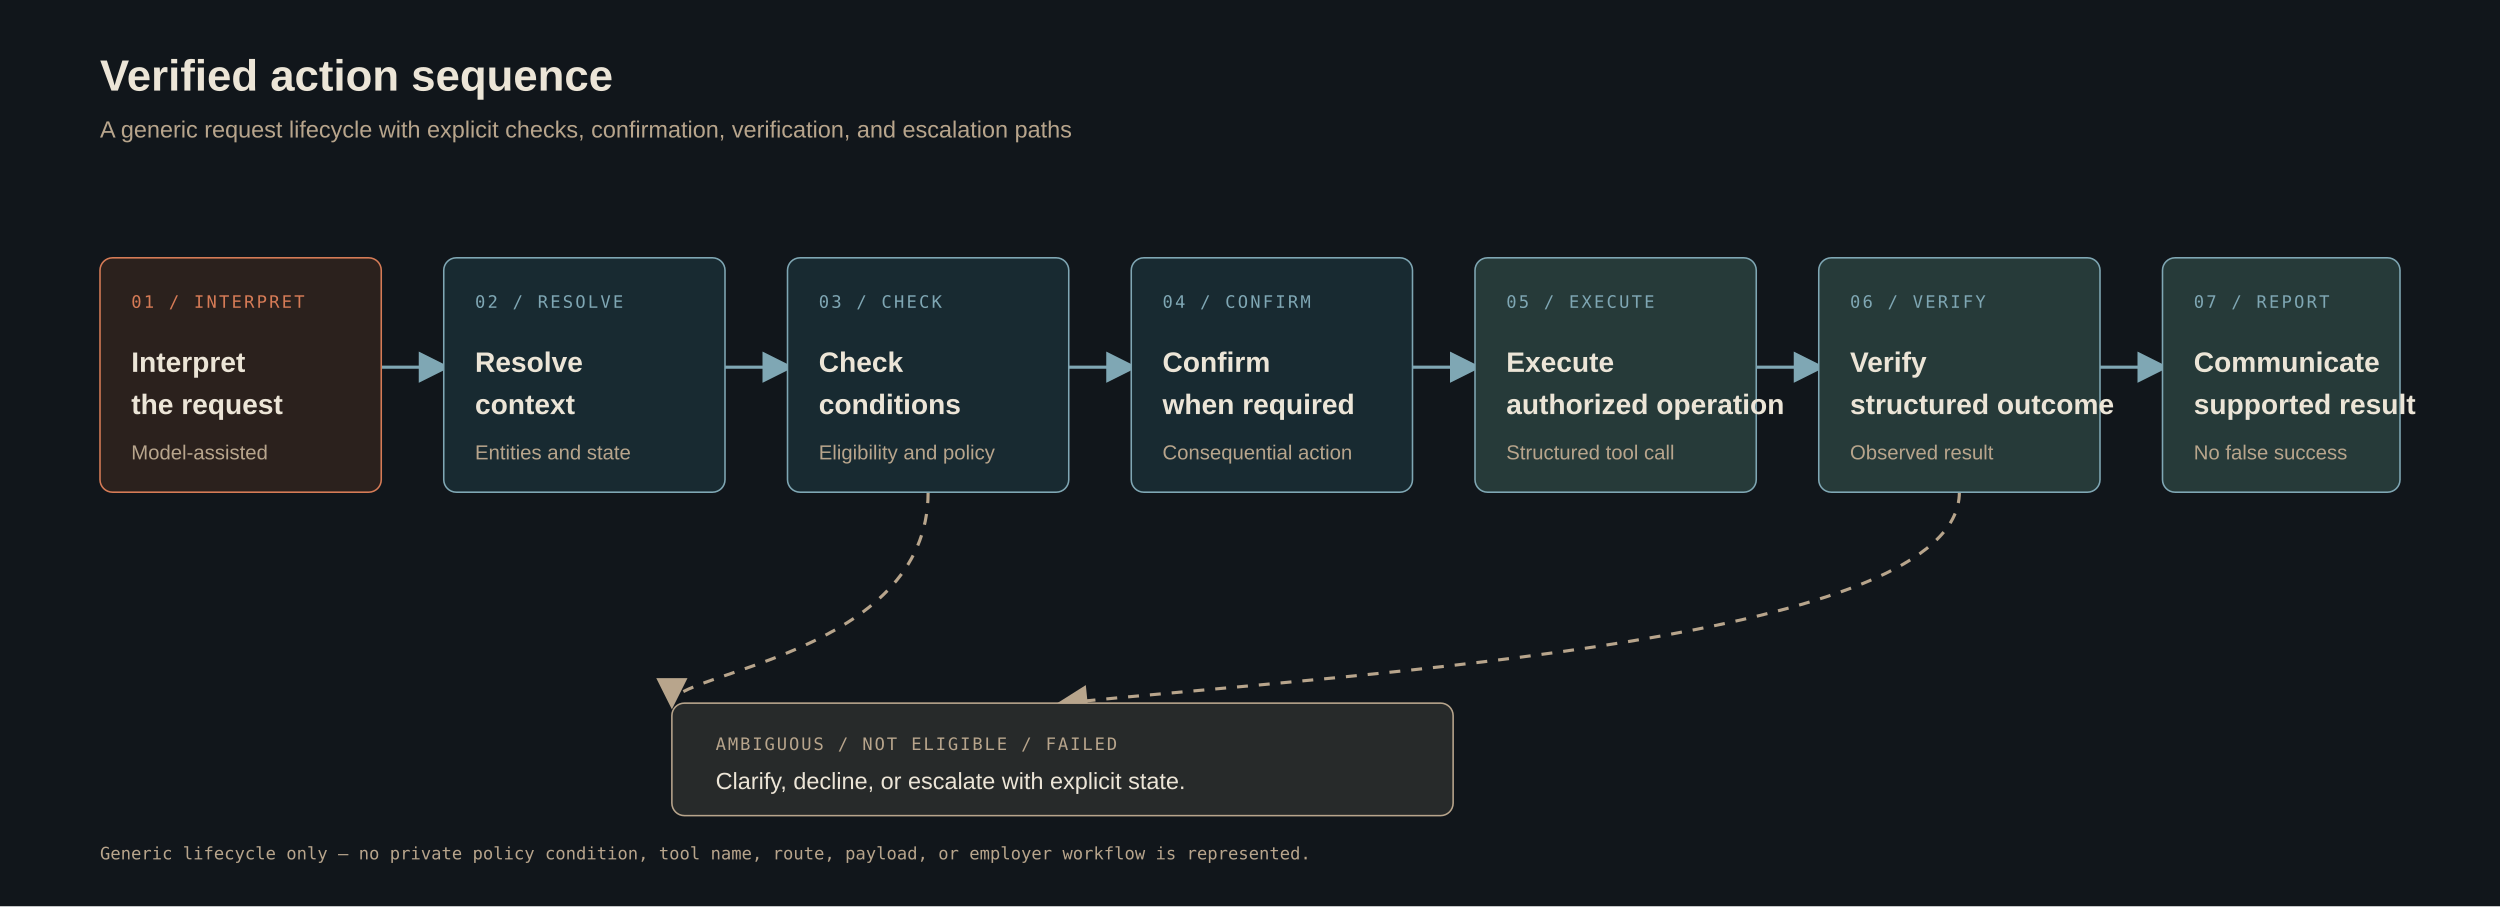
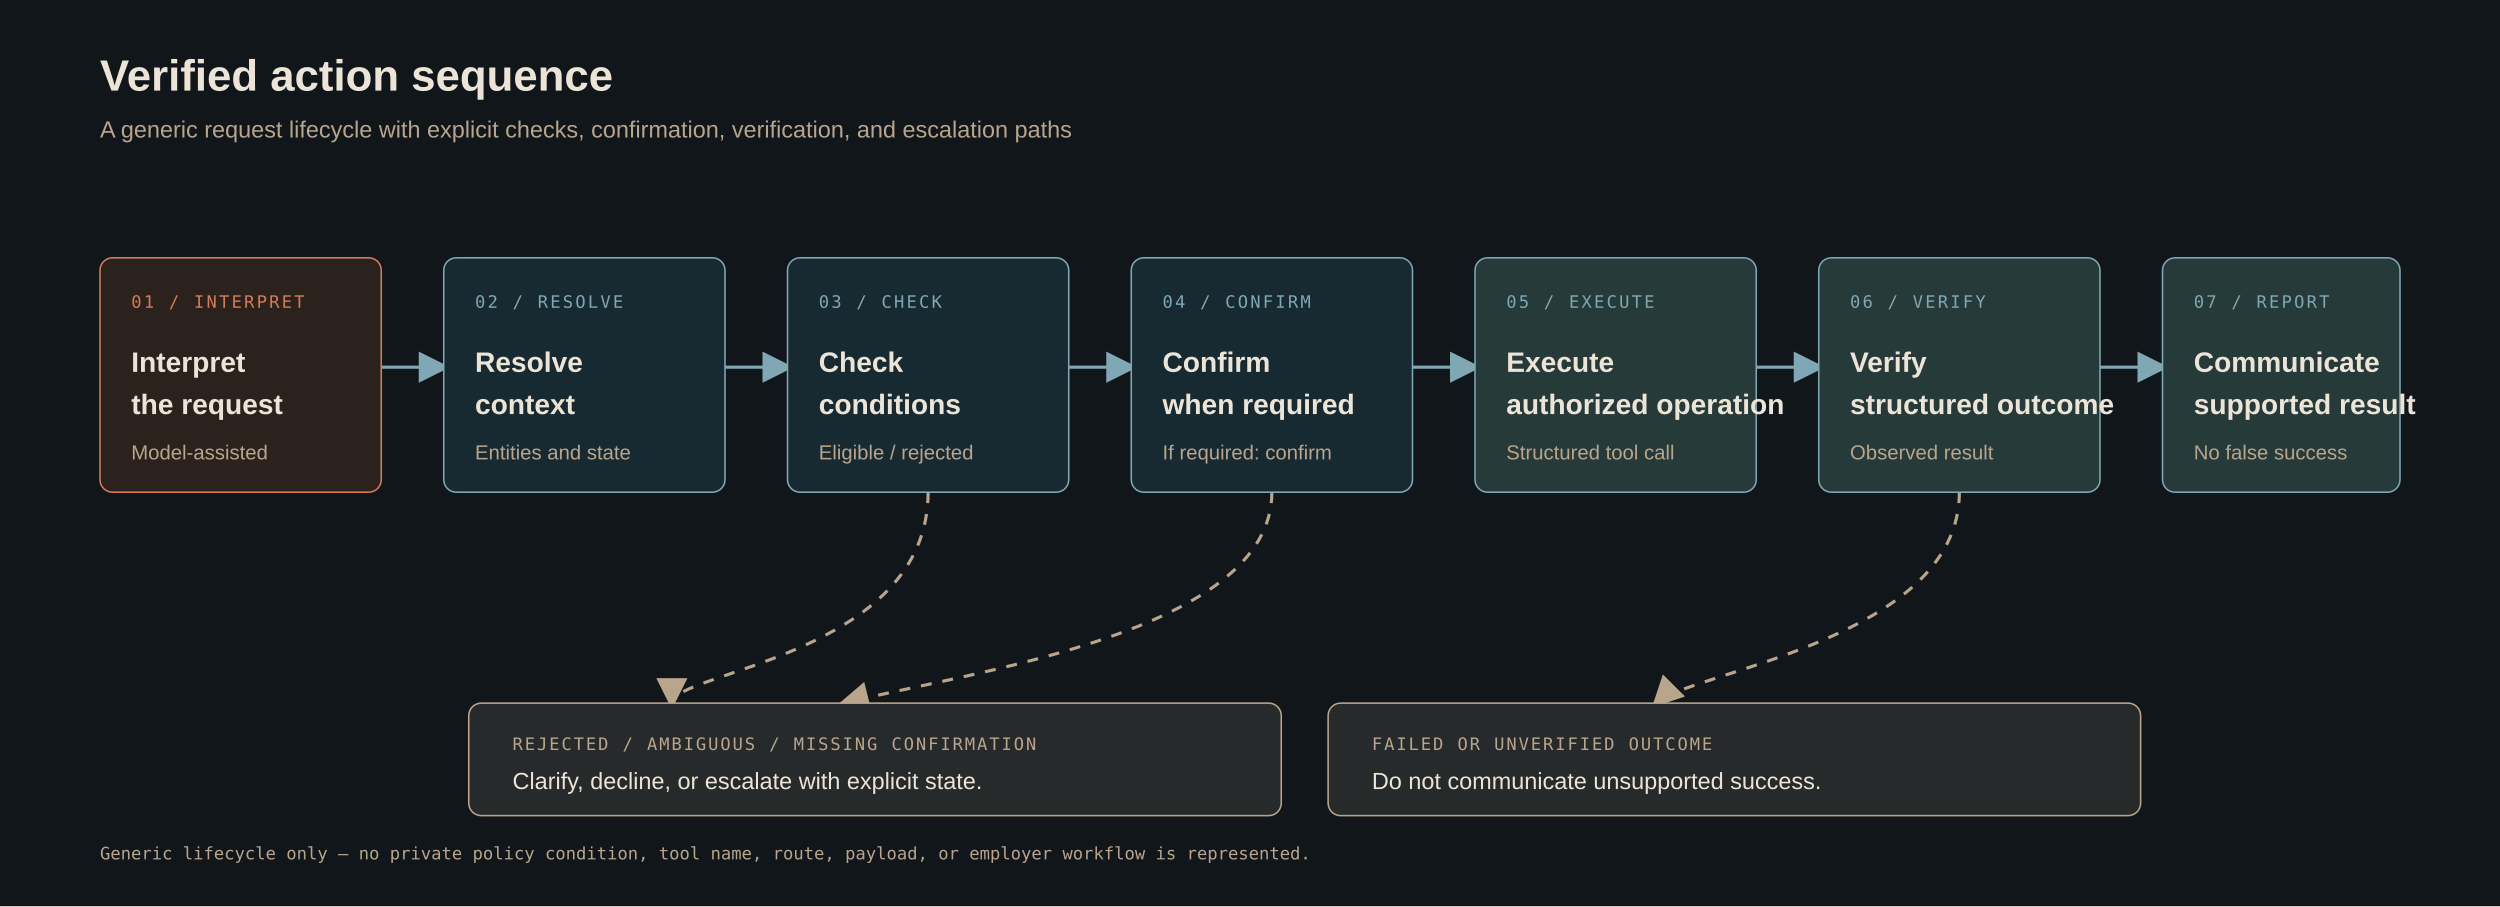
<svg xmlns="http://www.w3.org/2000/svg" viewBox="0 0 1600 580" role="img" aria-labelledby="title desc">
  <defs>
    <marker id="arrow" markerWidth="10" markerHeight="10" refX="8" refY="5" orient="auto">
      <path d="M0,0 L10,5 L0,10 z" fill="#7FA7B4" />
    </marker>
    <marker id="fallback-arrow" markerWidth="10" markerHeight="10" refX="8" refY="5" orient="auto">
      <path d="M0,0 L10,5 L0,10 z" fill="#B8A58C" />
    </marker>
  </defs>
  <rect width="1600" height="580" fill="#11161B" />
  <text x="64" y="58" fill="#ECE5D7" font-family="General Sans, Arial, sans-serif" font-size="28" font-weight="600">Verified action sequence</text>
  <text x="64" y="88" fill="#B8A58C" font-family="General Sans, Arial, sans-serif" font-size="15">A generic request lifecycle with explicit checks, confirmation, verification, and escalation paths</text>
  <g fill="none" stroke="#7FA7B4" stroke-width="2" marker-end="url(#arrow)">
    <path d="M244 235 H284" />
    <path d="M464 235 H504" />
    <path d="M684 235 H724" />
    <path d="M904 235 H944" />
    <path d="M1124 235 H1164" />
    <path d="M1344 235 H1384" />
  </g>
  <g fill="none" stroke="#B8A58C" stroke-width="2" stroke-dasharray="7 7" marker-end="url(#fallback-arrow)">
    <path d="M594 315 C594 420 430 430 430 450" />
-     <path d="M1254 315 C1254 410 880 430 680 450" />
+     <path d="M814 315 C814 405 620 430 540 450" />
+     <path d="M1254 315 C1254 410 1080 430 1060 450" />
  </g>
  <g font-family="General Sans, Arial, sans-serif">
    <g>
      <rect x="64" y="165" width="180" height="150" rx="8" fill="#2B211D" stroke="#D67B56" />
      <text x="84" y="197" fill="#D67B56" font-family="Consolas, monospace" font-size="11" letter-spacing="1.4">01 / INTERPRET</text>
      <text x="84" y="238" fill="#ECE5D7" font-size="18" font-weight="600">Interpret</text>
      <text x="84" y="265" fill="#ECE5D7" font-size="18" font-weight="600">the request</text>
      <text x="84" y="294" fill="#B8A58C" font-size="13">Model-assisted</text>
    </g>
    <g>
      <rect x="284" y="165" width="180" height="150" rx="8" fill="#182A31" stroke="#7FA7B4" />
      <text x="304" y="197" fill="#7FA7B4" font-family="Consolas, monospace" font-size="11" letter-spacing="1.4">02 / RESOLVE</text>
      <text x="304" y="238" fill="#ECE5D7" font-size="18" font-weight="600">Resolve</text>
      <text x="304" y="265" fill="#ECE5D7" font-size="18" font-weight="600">context</text>
      <text x="304" y="294" fill="#B8A58C" font-size="13">Entities and state</text>
    </g>
    <g>
      <rect x="504" y="165" width="180" height="150" rx="8" fill="#182A31" stroke="#7FA7B4" />
      <text x="524" y="197" fill="#7FA7B4" font-family="Consolas, monospace" font-size="11" letter-spacing="1.4">03 / CHECK</text>
      <text x="524" y="238" fill="#ECE5D7" font-size="18" font-weight="600">Check</text>
      <text x="524" y="265" fill="#ECE5D7" font-size="18" font-weight="600">conditions</text>
-       <text x="524" y="294" fill="#B8A58C" font-size="13">Eligibility and policy</text>
+       <text x="524" y="294" fill="#B8A58C" font-size="13">Eligible / rejected</text>
    </g>
    <g>
      <rect x="724" y="165" width="180" height="150" rx="8" fill="#182A31" stroke="#7FA7B4" />
      <text x="744" y="197" fill="#7FA7B4" font-family="Consolas, monospace" font-size="11" letter-spacing="1.4">04 / CONFIRM</text>
      <text x="744" y="238" fill="#ECE5D7" font-size="18" font-weight="600">Confirm</text>
      <text x="744" y="265" fill="#ECE5D7" font-size="18" font-weight="600">when required</text>
-       <text x="744" y="294" fill="#B8A58C" font-size="13">Consequential action</text>
+       <text x="744" y="294" fill="#B8A58C" font-size="13">If required: confirm</text>
    </g>
    <g>
      <rect x="944" y="165" width="180" height="150" rx="8" fill="#263A39" stroke="#7FA7B4" />
      <text x="964" y="197" fill="#7FA7B4" font-family="Consolas, monospace" font-size="11" letter-spacing="1.4">05 / EXECUTE</text>
      <text x="964" y="238" fill="#ECE5D7" font-size="18" font-weight="600">Execute</text>
      <text x="964" y="265" fill="#ECE5D7" font-size="18" font-weight="600">authorized operation</text>
      <text x="964" y="294" fill="#B8A58C" font-size="13">Structured tool call</text>
    </g>
    <g>
      <rect x="1164" y="165" width="180" height="150" rx="8" fill="#263A39" stroke="#7FA7B4" />
      <text x="1184" y="197" fill="#7FA7B4" font-family="Consolas, monospace" font-size="11" letter-spacing="1.4">06 / VERIFY</text>
      <text x="1184" y="238" fill="#ECE5D7" font-size="18" font-weight="600">Verify</text>
      <text x="1184" y="265" fill="#ECE5D7" font-size="18" font-weight="600">structured outcome</text>
      <text x="1184" y="294" fill="#B8A58C" font-size="13">Observed result</text>
    </g>
    <g>
      <rect x="1384" y="165" width="152" height="150" rx="8" fill="#263A39" stroke="#7FA7B4" />
      <text x="1404" y="197" fill="#7FA7B4" font-family="Consolas, monospace" font-size="11" letter-spacing="1.4">07 / REPORT</text>
      <text x="1404" y="238" fill="#ECE5D7" font-size="18" font-weight="600">Communicate</text>
      <text x="1404" y="265" fill="#ECE5D7" font-size="18" font-weight="600">supported result</text>
      <text x="1404" y="294" fill="#B8A58C" font-size="13">No false success</text>
    </g>
  </g>
-   <rect x="430" y="450" width="500" height="72" rx="8" fill="#272A2A" stroke="#B8A58C" />
-   <text x="458" y="480" fill="#B8A58C" font-family="Consolas, monospace" font-size="11" letter-spacing="1.2">AMBIGUOUS / NOT ELIGIBLE / FAILED</text>
-   <text x="458" y="505" fill="#ECE5D7" font-family="General Sans, Arial, sans-serif" font-size="15">Clarify, decline, or escalate with explicit state.</text>
+   <rect x="300" y="450" width="520" height="72" rx="8" fill="#272A2A" stroke="#B8A58C" />
+   <text x="328" y="480" fill="#B8A58C" font-family="Consolas, monospace" font-size="11" letter-spacing="1.2">REJECTED / AMBIGUOUS / MISSING CONFIRMATION</text>
+   <text x="328" y="505" fill="#ECE5D7" font-family="General Sans, Arial, sans-serif" font-size="15">Clarify, decline, or escalate with explicit state.</text>
+   <rect x="850" y="450" width="520" height="72" rx="8" fill="#272A2A" stroke="#B8A58C" />
+   <text x="878" y="480" fill="#B8A58C" font-family="Consolas, monospace" font-size="11" letter-spacing="1.2">FAILED OR UNVERIFIED OUTCOME</text>
+   <text x="878" y="505" fill="#ECE5D7" font-family="General Sans, Arial, sans-serif" font-size="15">Do not communicate unsupported success.</text>
  <text x="64" y="550" fill="#B8A58C" font-family="Consolas, monospace" font-size="11">Generic lifecycle only — no private policy condition, tool name, route, payload, or employer workflow is represented.</text>
</svg>
